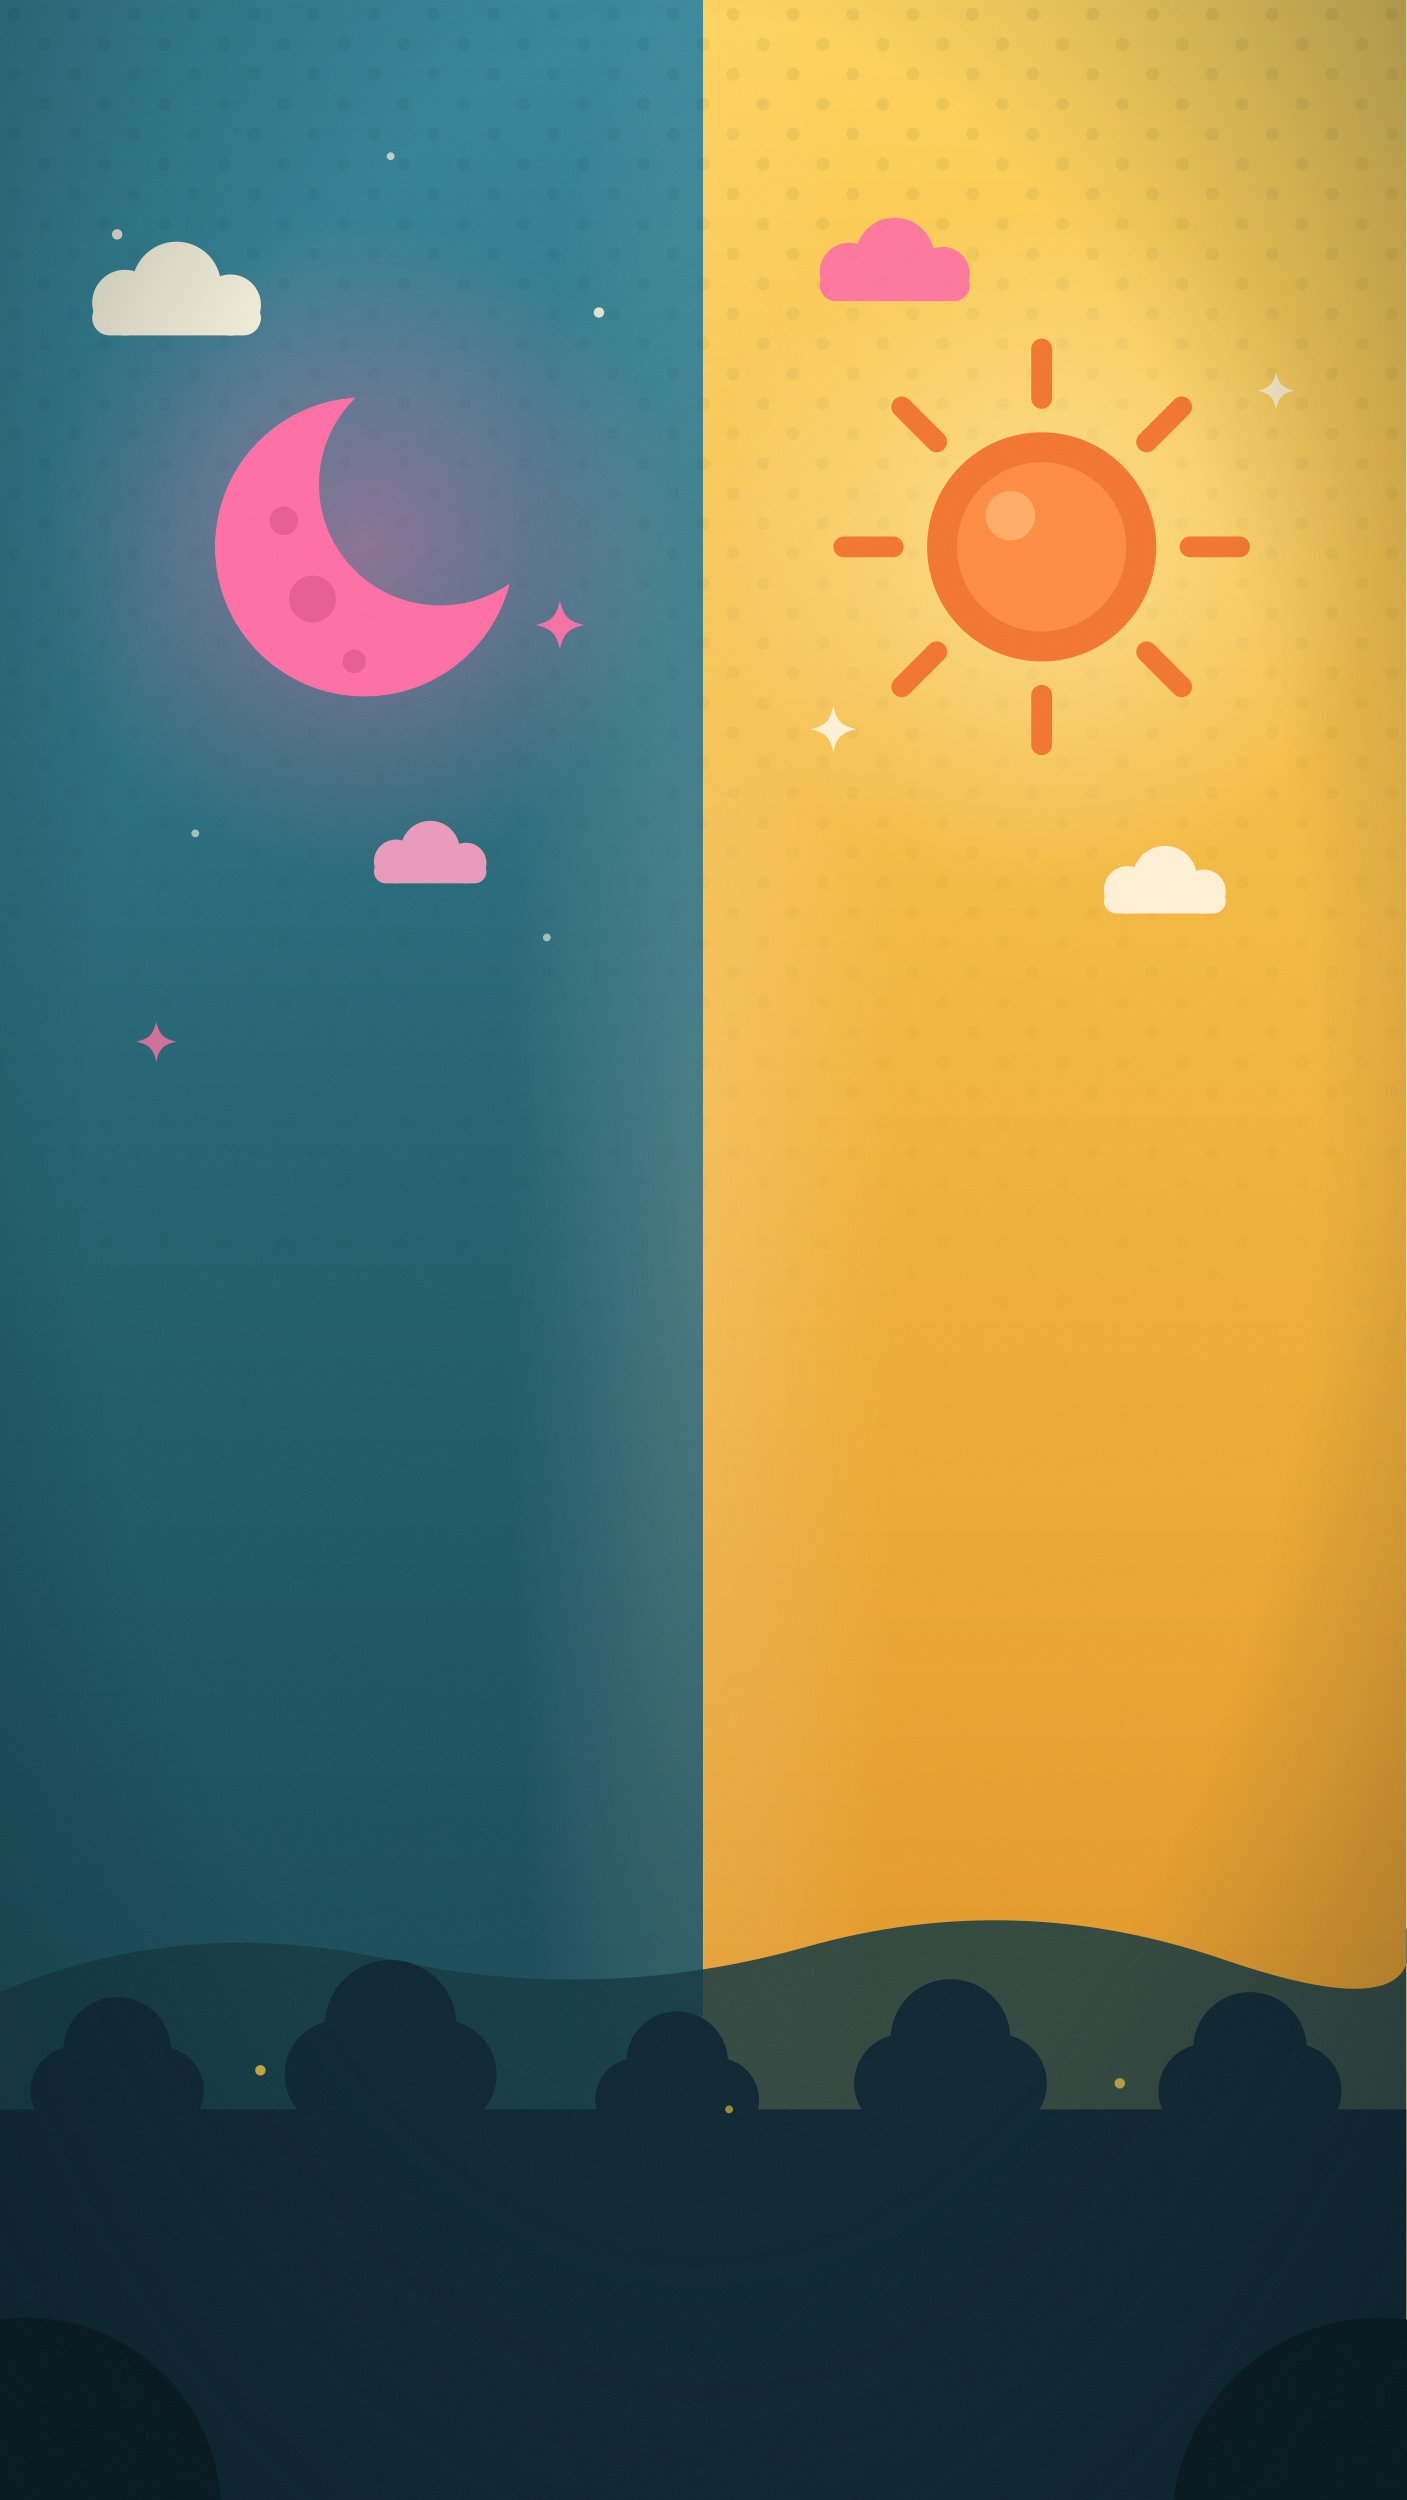
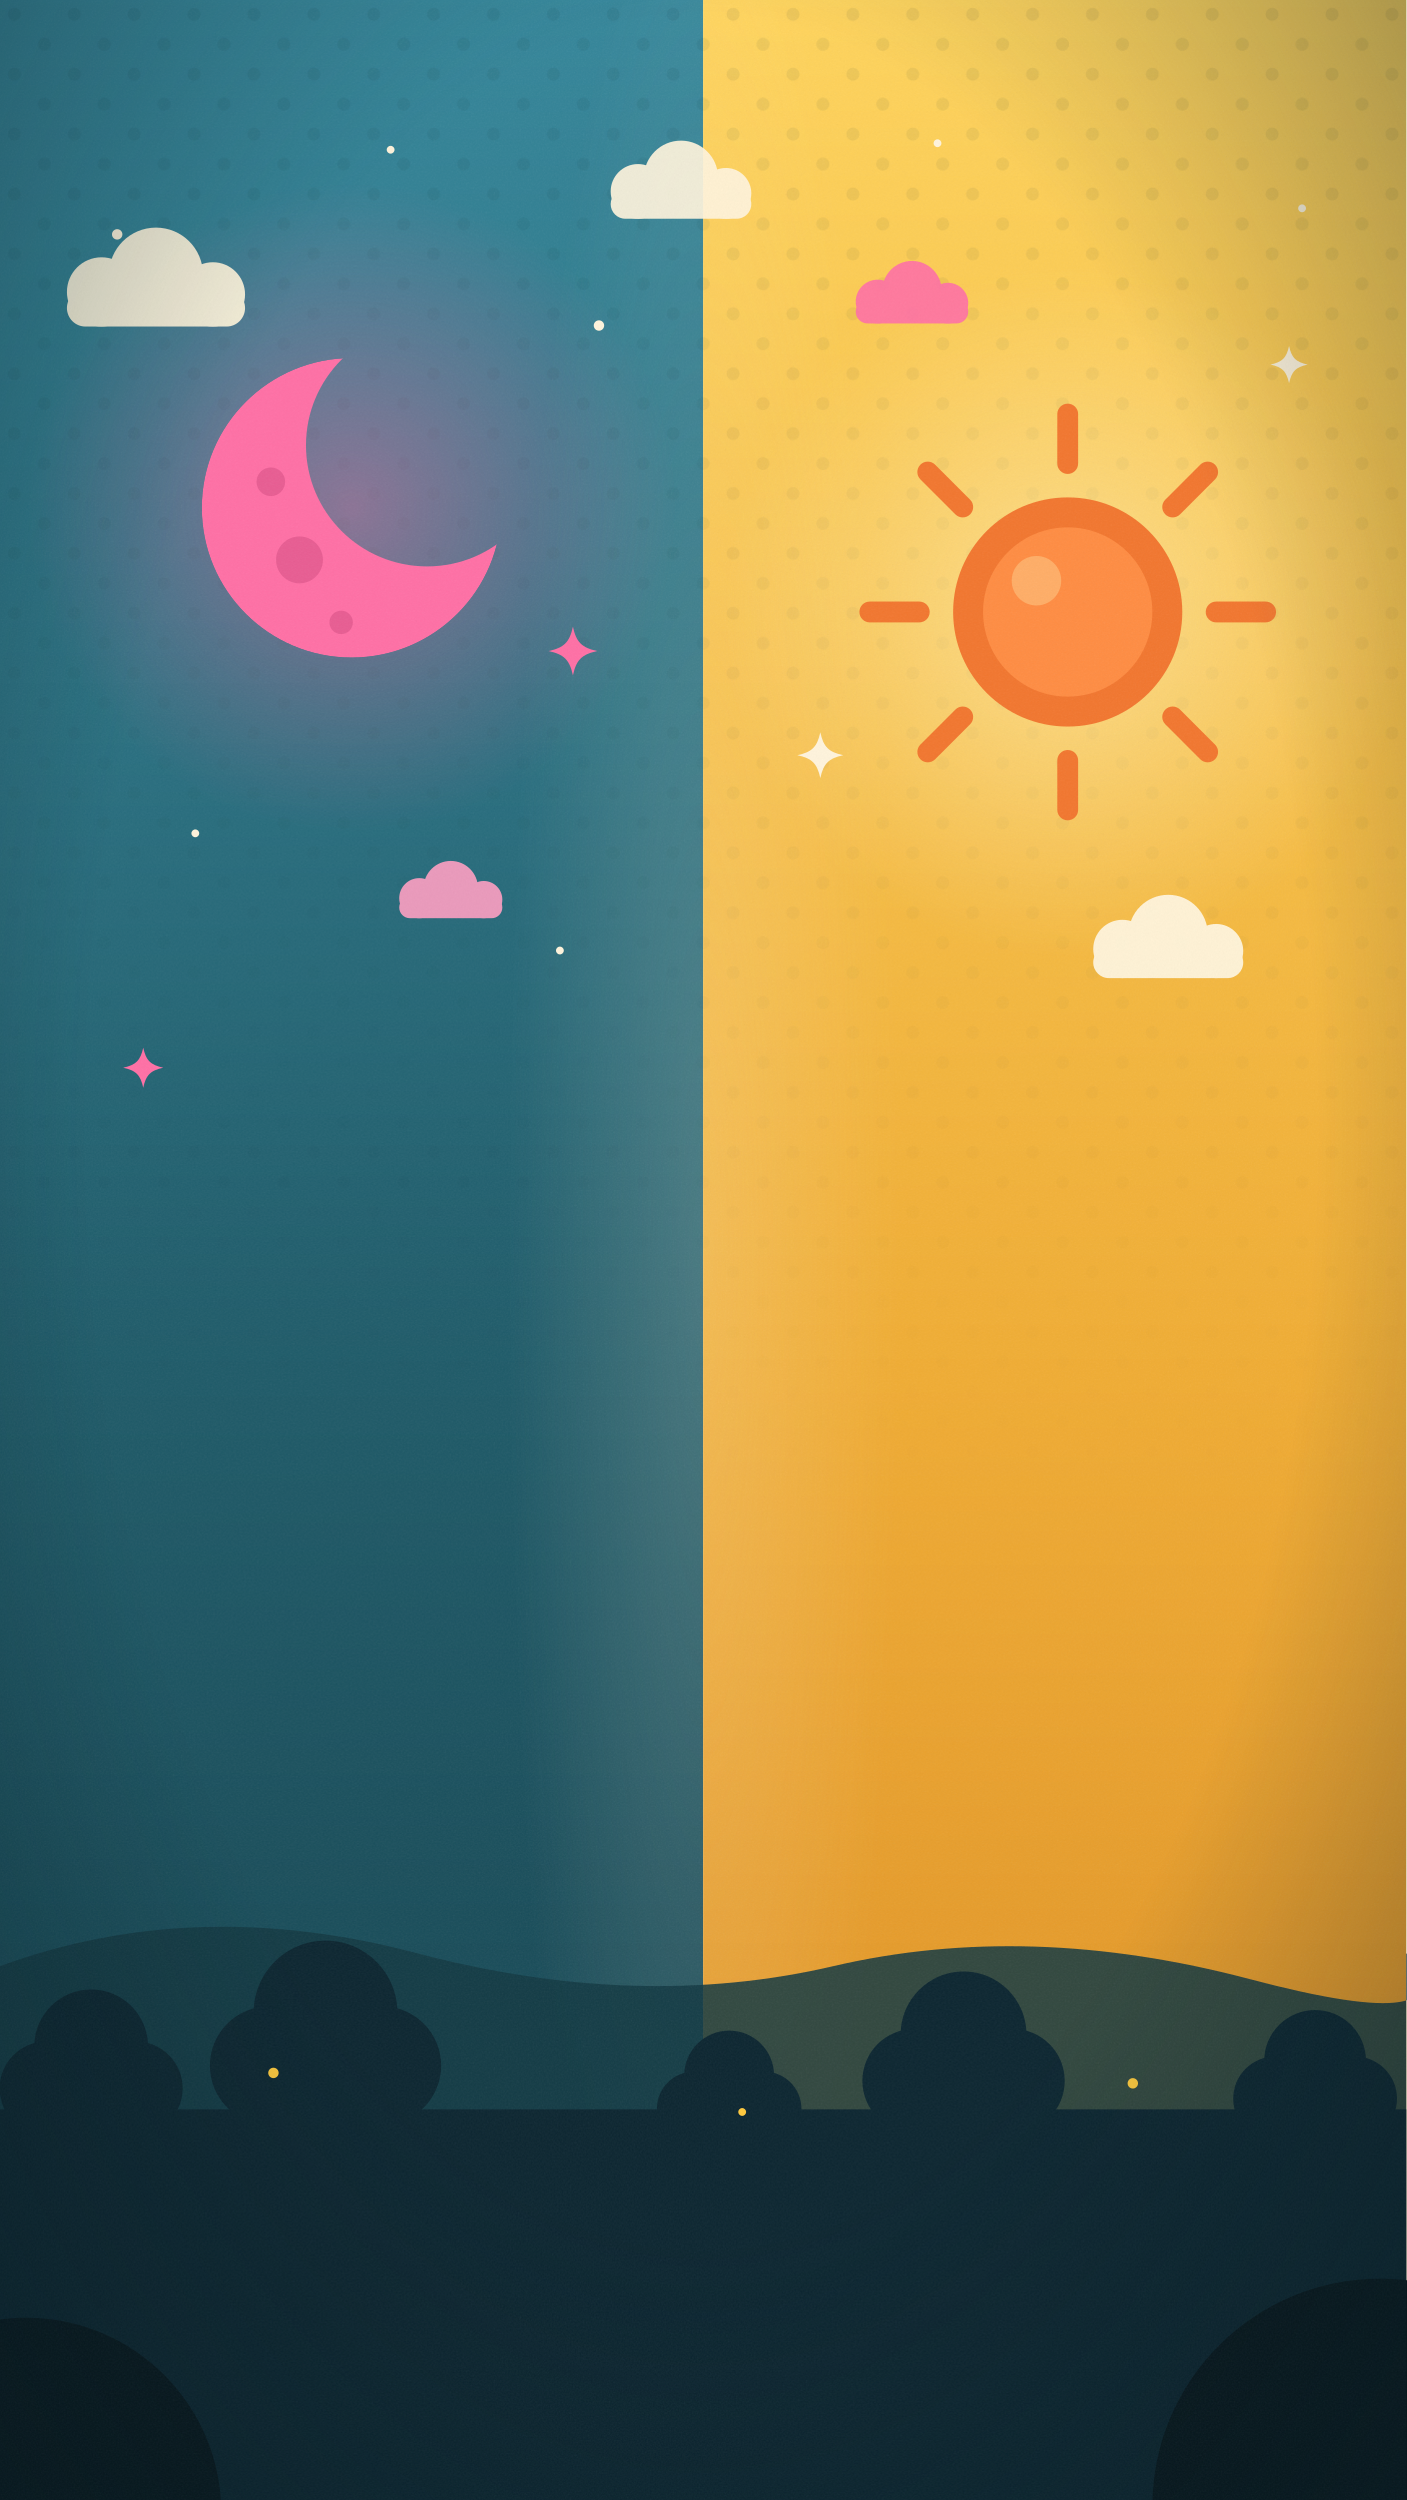
<svg xmlns="http://www.w3.org/2000/svg" width="1080" height="1920" version="1.1" viewBox="0 0 1080 1920">
+   <style>
+         @keyframes drift {
+             from { transform: translateX(-16px); }
+             to   { transform: translateX(16px); }
+         }
+         @keyframes floaty {
+             from { transform: translateY(-6px); }
+             to   { transform: translateY(6px); }
+         }
+         @keyframes raysSpin {
+             to { transform: rotate(360deg); }
+         }
+         @keyframes twinkle {
+             0%, 100% { opacity: 0.35; }
+             50%      { opacity: 1; }
+         }
+         @keyframes flicker {
+             0%, 100% { opacity: 0.15; transform: translateY(0); }
+             50%      { opacity: 0.85; transform: translateY(-5px); }
+         }
+         .drift   { animation: drift 18s ease-in-out infinite alternate; }
+         .drift-2 { animation: drift 26s ease-in-out infinite alternate; animation-delay: -9s; }
+         .drift-3 { animation: drift 22s ease-in-out infinite alternate-reverse; animation-delay: -4s; }
+         .floaty  { animation: floaty 9s ease-in-out infinite alternate; }
+         .rays    { animation: raysSpin 90s linear infinite; }
+         .tw      { animation: twinkle 4s ease-in-out infinite; }
+         .tw-2    { animation: twinkle 5.5s ease-in-out infinite; animation-delay: -2s; }
+         .tw-3    { animation: twinkle 3.2s ease-in-out infinite; animation-delay: -1.2s; }
+         .ff      { animation: flicker 6s ease-in-out infinite; }
+         .ff-2    { animation: flicker 7.5s ease-in-out infinite; animation-delay: -3s; }
+         @media (prefers-reduced-motion: reduce) {
+             * { animation: none !important; }
+         }
+     </style>
  <defs>
    <linearGradient id="nightSky" x1="0" x2="0" y1="0" y2="1">
      <stop offset="0" stop-color="#35879B" />
      <stop offset="0.55" stop-color="#1E5A68" />
      <stop offset="1" stop-color="#143F4B" />
    </linearGradient>
    <linearGradient id="daySky" x1="0" x2="0" y1="0" y2="1">
      <stop offset="0" stop-color="#FFD45C" />
      <stop offset="0.55" stop-color="#F0AC33" />
      <stop offset="1" stop-color="#DB8B22" />
    </linearGradient>
    <radialGradient id="moonGlow">
      <stop offset="0" stop-color="#FF6FA5" stop-opacity="0.45" />
      <stop offset="1" stop-color="#FF6FA5" stop-opacity="0" />
    </radialGradient>
    <radialGradient id="sunGlow">
      <stop offset="0" stop-color="#FFE9A8" stop-opacity="0.7" />
      <stop offset="1" stop-color="#FFE9A8" stop-opacity="0" />
    </radialGradient>
    <radialGradient id="seamGlow">
      <stop offset="0" stop-color="#FFF4DC" stop-opacity="0.18" />
      <stop offset="1" stop-color="#FFF4DC" stop-opacity="0" />
    </radialGradient>
    <radialGradient id="vignette" cx="0.5" cy="0.45" r="0.8">
      <stop offset="0.55" stop-color="#071B22" stop-opacity="0" />
      <stop offset="1" stop-color="#071B22" stop-opacity="0.5" />
    </radialGradient>
    <pattern id="dots" x="0" y="0" width="46" height="46" patternUnits="userSpaceOnUse">
      <circle cx="11" cy="11" r="5" fill="#071B22" opacity="0.07" />
      <circle cx="34" cy="34" r="5" fill="#071B22" opacity="0.07" />
    </pattern>
    <linearGradient id="dotsFadeGrad" x1="0" x2="0" y1="0" y2="1">
      <stop offset="0" stop-color="#fff" />
      <stop offset="0.6" stop-color="#000" />
    </linearGradient>
    <mask id="dotsFade">
      <rect width="1080" height="1920" fill="url(#dotsFadeGrad)" />
    </mask>
-     <filter id="grain" x="0" y="0" width="100%" height="100%">
+     <filter id="grainF" x="0" y="0" width="100%" height="100%">
      <feTurbulence type="fractalNoise" baseFrequency="0.8" numOctaves="2" stitchTiles="stitch" />
      <feColorMatrix type="saturate" values="0" />
      <feComponentTransfer>
        <feFuncA type="linear" slope="0.07" intercept="0" />
      </feComponentTransfer>
    </filter>
+     <pattern id="grain" x="0" y="0" width="240" height="240" patternUnits="userSpaceOnUse">
+       <rect width="240" height="240" filter="url(#grainF)" />
+     </pattern>
    <mask id="crescent">
-       <circle cx="280" cy="420" r="115" fill="#fff" />
-       <circle cx="338" cy="372" r="93" fill="#000" />
+       <circle cx="270" cy="390" r="115" fill="#fff" />
+       <circle cx="328" cy="342" r="93" fill="#000" />
    </mask>
    <g id="cloud">
      <circle cx="40" cy="36" r="28" />
      <circle cx="84" cy="22" r="38" />
      <circle cx="130" cy="38" r="26" />
      <rect x="12" y="34" width="144" height="30" rx="15" />
    </g>
    <path id="spark" d="M0 -22 C3 -8 8 -3 22 0 C8 3 3 8 0 22 C-3 8 -8 3 -22 0 C-8 -3 -3 -8 0 -22 Z" />
    <rect id="ray" x="-8" y="-160" width="16" height="54" rx="8" />
    <g id="tree">
      <circle cx="0" cy="-72" r="46" />
      <circle cx="-36" cy="-38" r="38" />
      <circle cx="36" cy="-38" r="38" />
      <rect x="-10" y="-34" width="20" height="70" rx="9" />
    </g>
  </defs>
  <rect x="0" y="0" width="540" height="1920" fill="url(#nightSky)" />
  <rect x="540" y="0" width="540" height="1920" fill="url(#daySky)" />
  <ellipse cx="540" cy="960" rx="150" ry="1100" fill="url(#seamGlow)" />
  <rect width="1080" height="1920" fill="url(#dots)" mask="url(#dotsFade)" />
-   <circle cx="280" cy="420" r="250" fill="url(#moonGlow)" />
-   <g mask="url(#crescent)">
-     <circle cx="280" cy="420" r="115" fill="#FF6FA5" />
-     <circle cx="240" cy="460" r="18" fill="#E85C92" />
-     <circle cx="218" cy="400" r="11" fill="#E85C92" />
-     <circle cx="272" cy="508" r="9" fill="#E85C92" />
+   <g class="floaty">
+     <circle cx="270" cy="390" r="250" fill="url(#moonGlow)" />
+     <g mask="url(#crescent)">
+       <circle cx="270" cy="390" r="115" fill="#FF6FA5" />
+       <circle cx="230" cy="430" r="18" fill="#E85C92" />
+       <circle cx="208" cy="370" r="11" fill="#E85C92" />
+       <circle cx="262" cy="478" r="9" fill="#E85C92" />
+     </g>
  </g>
  <g fill="#FFF4DC">
-     <circle cx="90" cy="180" r="4" opacity="0.9" />
-     <circle cx="300" cy="120" r="3" opacity="0.7" />
-     <circle cx="460" cy="240" r="4" opacity="0.85" />
-     <circle cx="150" cy="640" r="3" opacity="0.6" />
-     <circle cx="420" cy="720" r="3" opacity="0.6" />
+     <circle class="tw" cx="90" cy="180" r="4" />
+     <circle class="tw-2" cx="300" cy="115" r="3" />
+     <circle class="tw-3" cx="460" cy="250" r="4" />
+     <circle class="tw-2" cx="150" cy="640" r="3" />
+     <circle class="tw" cx="430" cy="730" r="3" />
  </g>
-   <use href="#spark" transform="translate(430 480) scale(0.85)" fill="#FF6FA5" opacity="0.95" />
-   <use href="#spark" transform="translate(120 800) scale(0.7)" fill="#FF6FA5" opacity="0.8" />
-   <use href="#cloud" transform="translate(60 200) scale(0.9)" fill="#FFF4DC" opacity="0.95" />
-   <use href="#cloud" transform="translate(280 640) scale(0.6)" fill="#FF9FC2" opacity="0.9" />
-   <circle cx="800" cy="420" r="265" fill="url(#sunGlow)" />
-   <g fill="#F2762E" transform="translate(800 420)">
-     <use href="#ray" />
-     <use href="#ray" transform="rotate(45)" />
-     <use href="#ray" transform="rotate(90)" />
-     <use href="#ray" transform="rotate(135)" />
-     <use href="#ray" transform="rotate(180)" />
-     <use href="#ray" transform="rotate(225)" />
-     <use href="#ray" transform="rotate(270)" />
-     <use href="#ray" transform="rotate(315)" />
+   <g class="tw-2">
+     <use href="#spark" transform="translate(440 500) scale(0.85)" fill="#FF6FA5" />
  </g>
-   <circle cx="800" cy="420" r="88" fill="#F2762E" />
-   <circle cx="800" cy="420" r="65" fill="#FF8C42" />
-   <circle cx="776" cy="396" r="19" fill="#FFAD66" />
-   <use href="#cloud" transform="translate(620 180) scale(0.8)" fill="#FF6FA5" opacity="0.9" />
-   <use href="#cloud" transform="translate(840 660) scale(0.65)" fill="#FFF4DC" opacity="0.95" />
-   <use href="#spark" transform="translate(640 560) scale(0.8)" fill="#FFF4DC" opacity="0.95" />
-   <use href="#spark" transform="translate(980 300) scale(0.65)" fill="#FFF4DC" opacity="0.85" />
-   <path d="M0 1530 Q140 1470 300 1505 T620 1495 T940 1505 T1080 1480 L1080 1920 L0 1920 Z" fill="#123842" opacity="0.85" />
+   <g class="tw">
+     <use href="#spark" transform="translate(110 820) scale(0.7)" fill="#FF6FA5" />
+   </g>
+   <g class="drift">
+     <use href="#cloud" transform="translate(40 190) scale(0.95)" fill="#FFF4DC" opacity="0.95" />
+   </g>
+   <g class="drift-3">
+     <use href="#cloud" transform="translate(300 670) scale(0.55)" fill="#FF9FC2" opacity="0.9" />
+   </g>
+   <g class="drift-2">
+     <use href="#cloud" transform="translate(460 120) scale(0.75)" fill="#FFF4DC" opacity="0.92" />
+   </g>
+   <circle cx="820" cy="470" r="265" fill="url(#sunGlow)" />
+   <g transform="translate(820 470)">
+     <g class="rays" fill="#F2762E">
+       <use href="#ray" />
+       <use href="#ray" transform="rotate(45)" />
+       <use href="#ray" transform="rotate(90)" />
+       <use href="#ray" transform="rotate(135)" />
+       <use href="#ray" transform="rotate(180)" />
+       <use href="#ray" transform="rotate(225)" />
+       <use href="#ray" transform="rotate(270)" />
+       <use href="#ray" transform="rotate(315)" />
+     </g>
+   </g>
+   <circle cx="820" cy="470" r="88" fill="#F2762E" />
+   <circle cx="820" cy="470" r="65" fill="#FF8C42" />
+   <circle cx="796" cy="446" r="19" fill="#FFAD66" />
+   <g class="drift-3">
+     <use href="#cloud" transform="translate(650 210) scale(0.6)" fill="#FF6FA5" opacity="0.9" />
+   </g>
+   <g class="drift">
+     <use href="#cloud" transform="translate(830 700) scale(0.8)" fill="#FFF4DC" opacity="0.95" />
+   </g>
+   <g class="tw">
+     <use href="#spark" transform="translate(630 580) scale(0.8)" fill="#FFF4DC" />
+   </g>
+   <g class="tw-3">
+     <use href="#spark" transform="translate(990 280) scale(0.65)" fill="#FFF4DC" />
+   </g>
+   <g fill="#FFF4DC">
+     <circle class="tw-3" cx="720" cy="110" r="3" />
+     <circle class="tw" cx="1000" cy="160" r="3" />
+   </g>
+   <path d="M0 1510 Q150 1455 320 1500 T640 1510 T960 1520 T1080 1500 L1080 1920 L0 1920 Z" fill="#123842" opacity="0.85" />
  <g fill="#0B2530">
    <rect x="0" y="1620" width="1080" height="300" />
-     <use href="#tree" transform="translate(90 1640) scale(0.9)" />
-     <use href="#tree" transform="translate(300 1635) scale(1.1)" />
-     <use href="#tree" transform="translate(520 1645) scale(0.85)" />
-     <use href="#tree" transform="translate(730 1638) scale(1.0)" />
-     <use href="#tree" transform="translate(960 1642) scale(0.95)" />
+     <use href="#tree" transform="translate(70 1640) scale(0.95)" />
+     <use href="#tree" transform="translate(250 1632) scale(1.2)" />
+     <use href="#tree" transform="translate(560 1648) scale(0.75)" />
+     <use href="#tree" transform="translate(740 1638) scale(1.05)" />
+     <use href="#tree" transform="translate(1010 1644) scale(0.85)" />
  </g>
  <g fill="#FFC93C">
-     <circle cx="200" cy="1590" r="4" opacity="0.8" />
-     <circle cx="560" cy="1620" r="3" opacity="0.6" />
-     <circle cx="860" cy="1600" r="4" opacity="0.7" />
+     <circle class="ff" cx="210" cy="1592" r="4" />
+     <circle class="ff-2" cx="570" cy="1622" r="3" />
+     <circle class="ff" cx="870" cy="1600" r="4" />
  </g>
  <g fill="#06161C">
    <circle cx="20" cy="1930" r="150" />
-     <circle cx="1060" cy="1940" r="160" />
+     <circle cx="1060" cy="1925" r="175" />
  </g>
-   <rect width="1080" height="1920" filter="url(#grain)" />
+   <rect width="1080" height="1920" fill="url(#grain)" />
  <rect width="1080" height="1920" fill="url(#vignette)" />
</svg>
